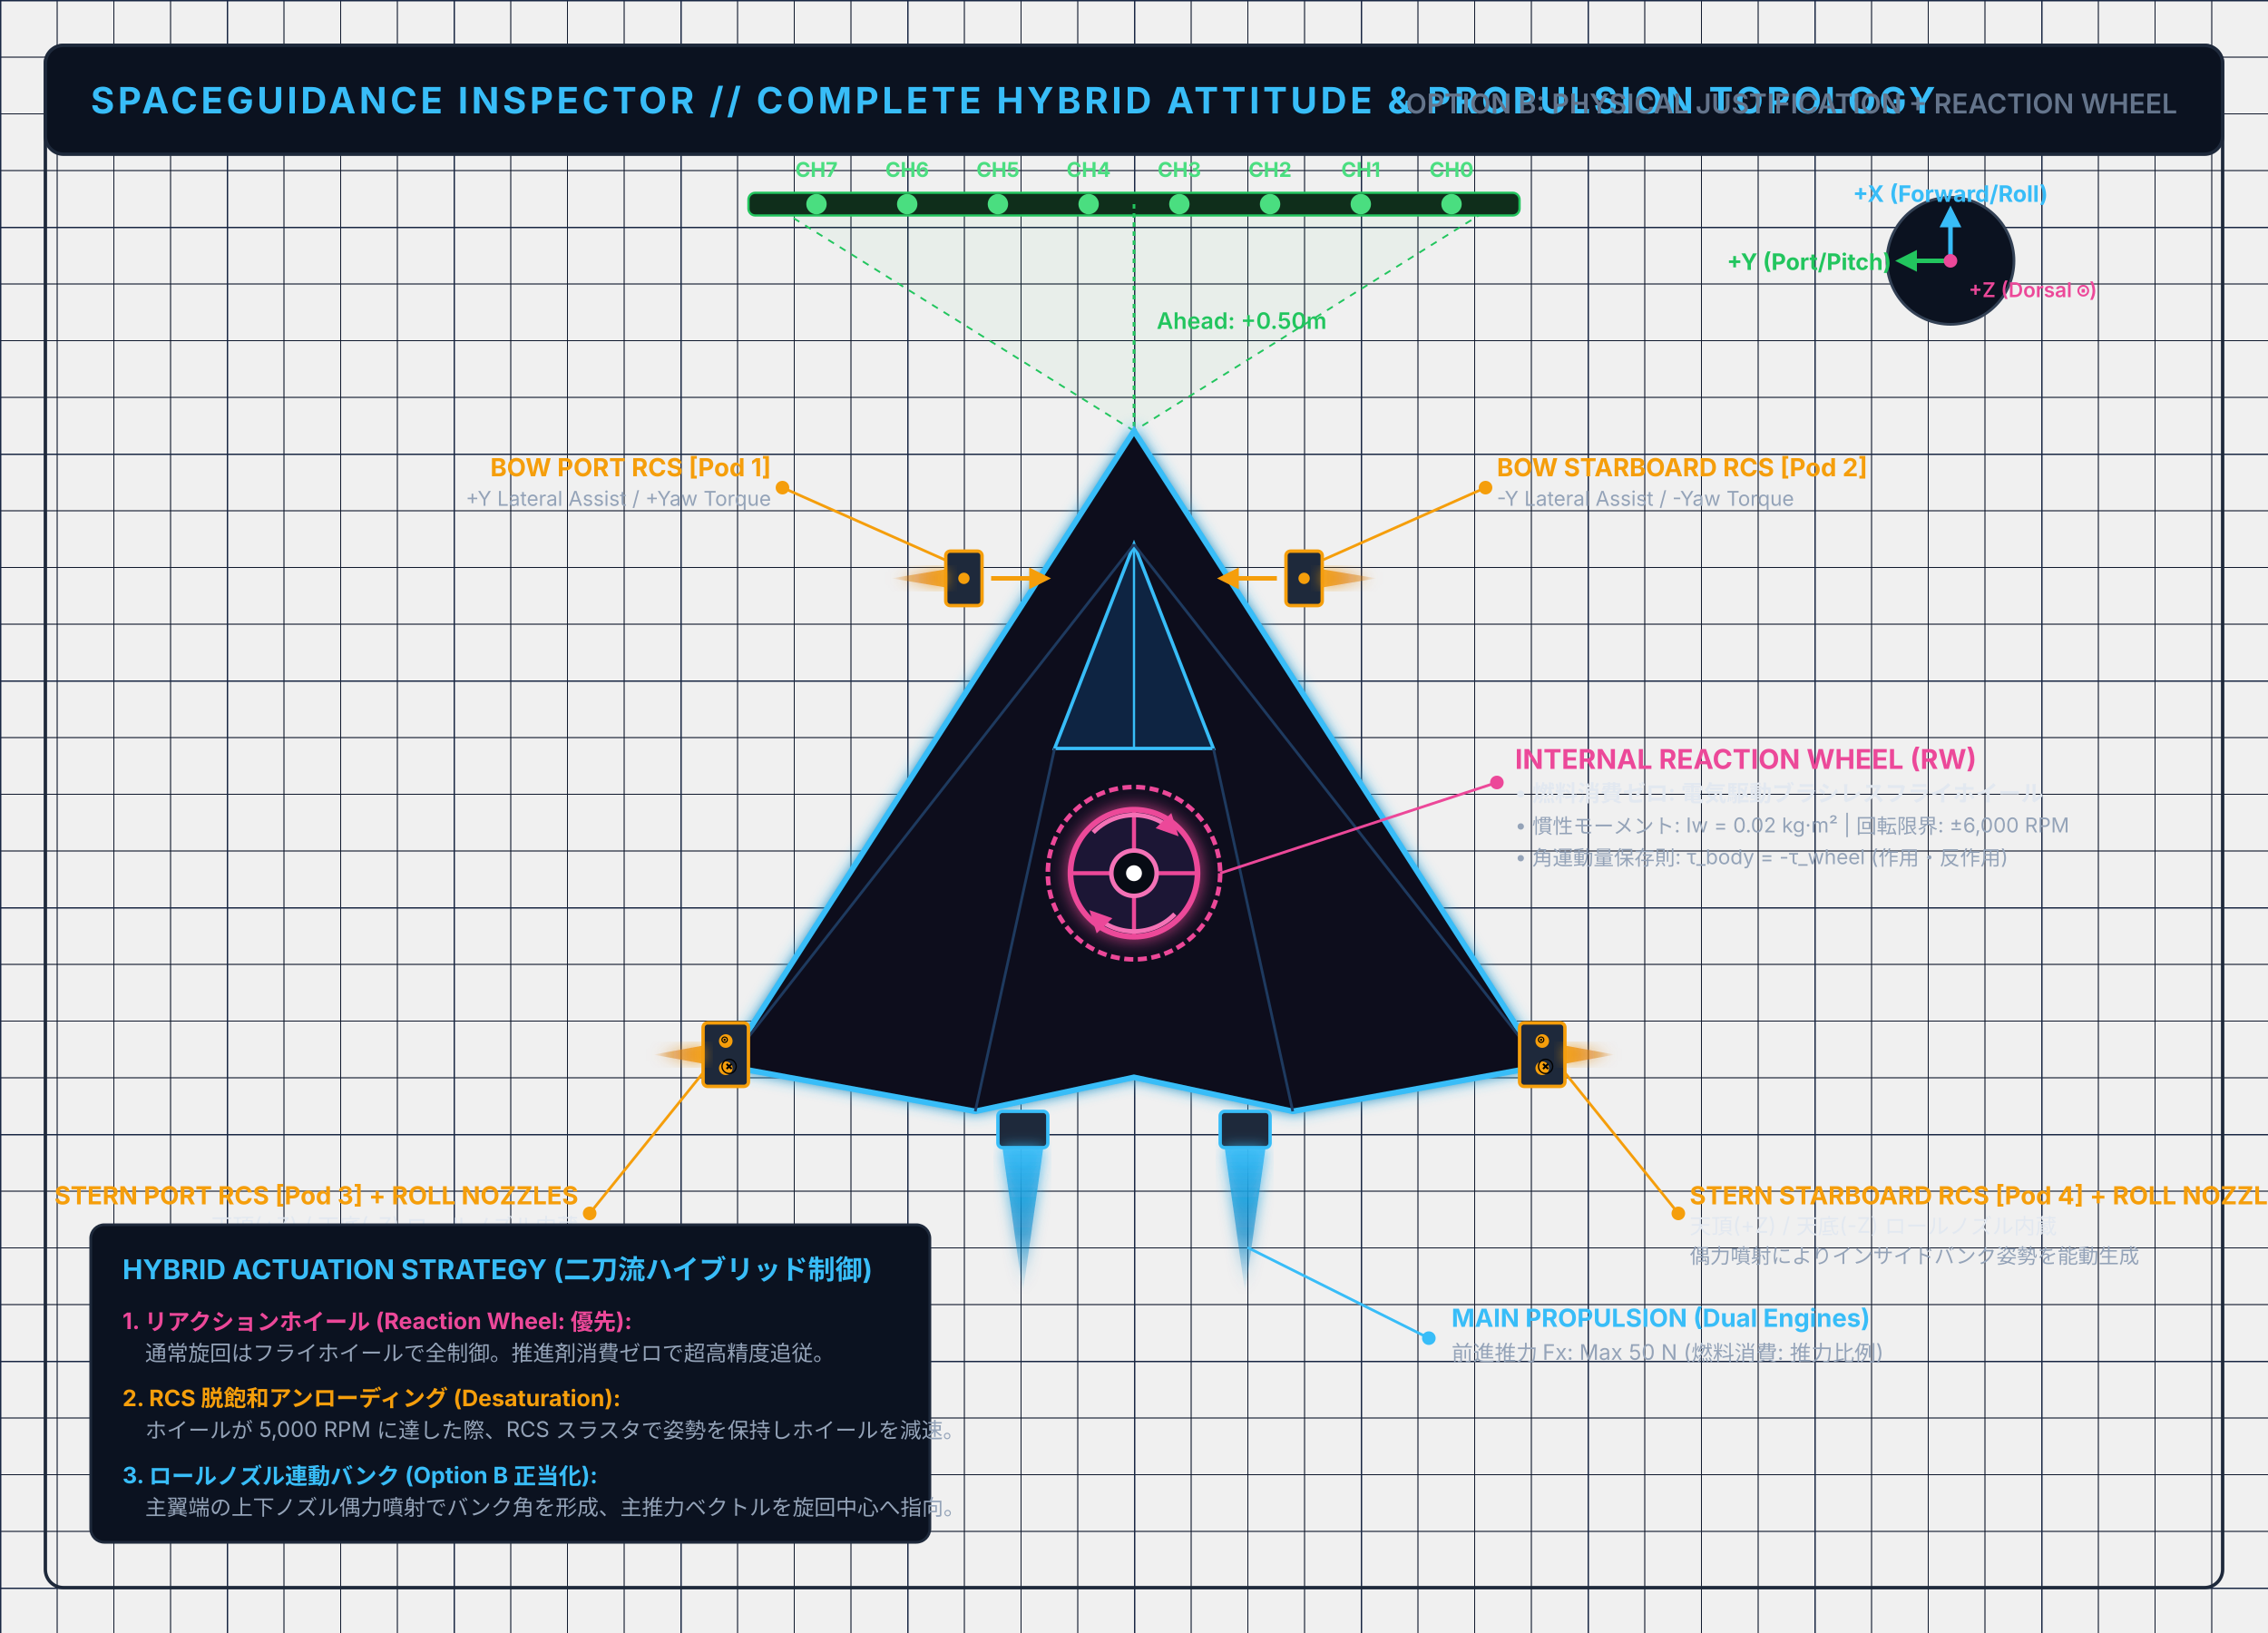
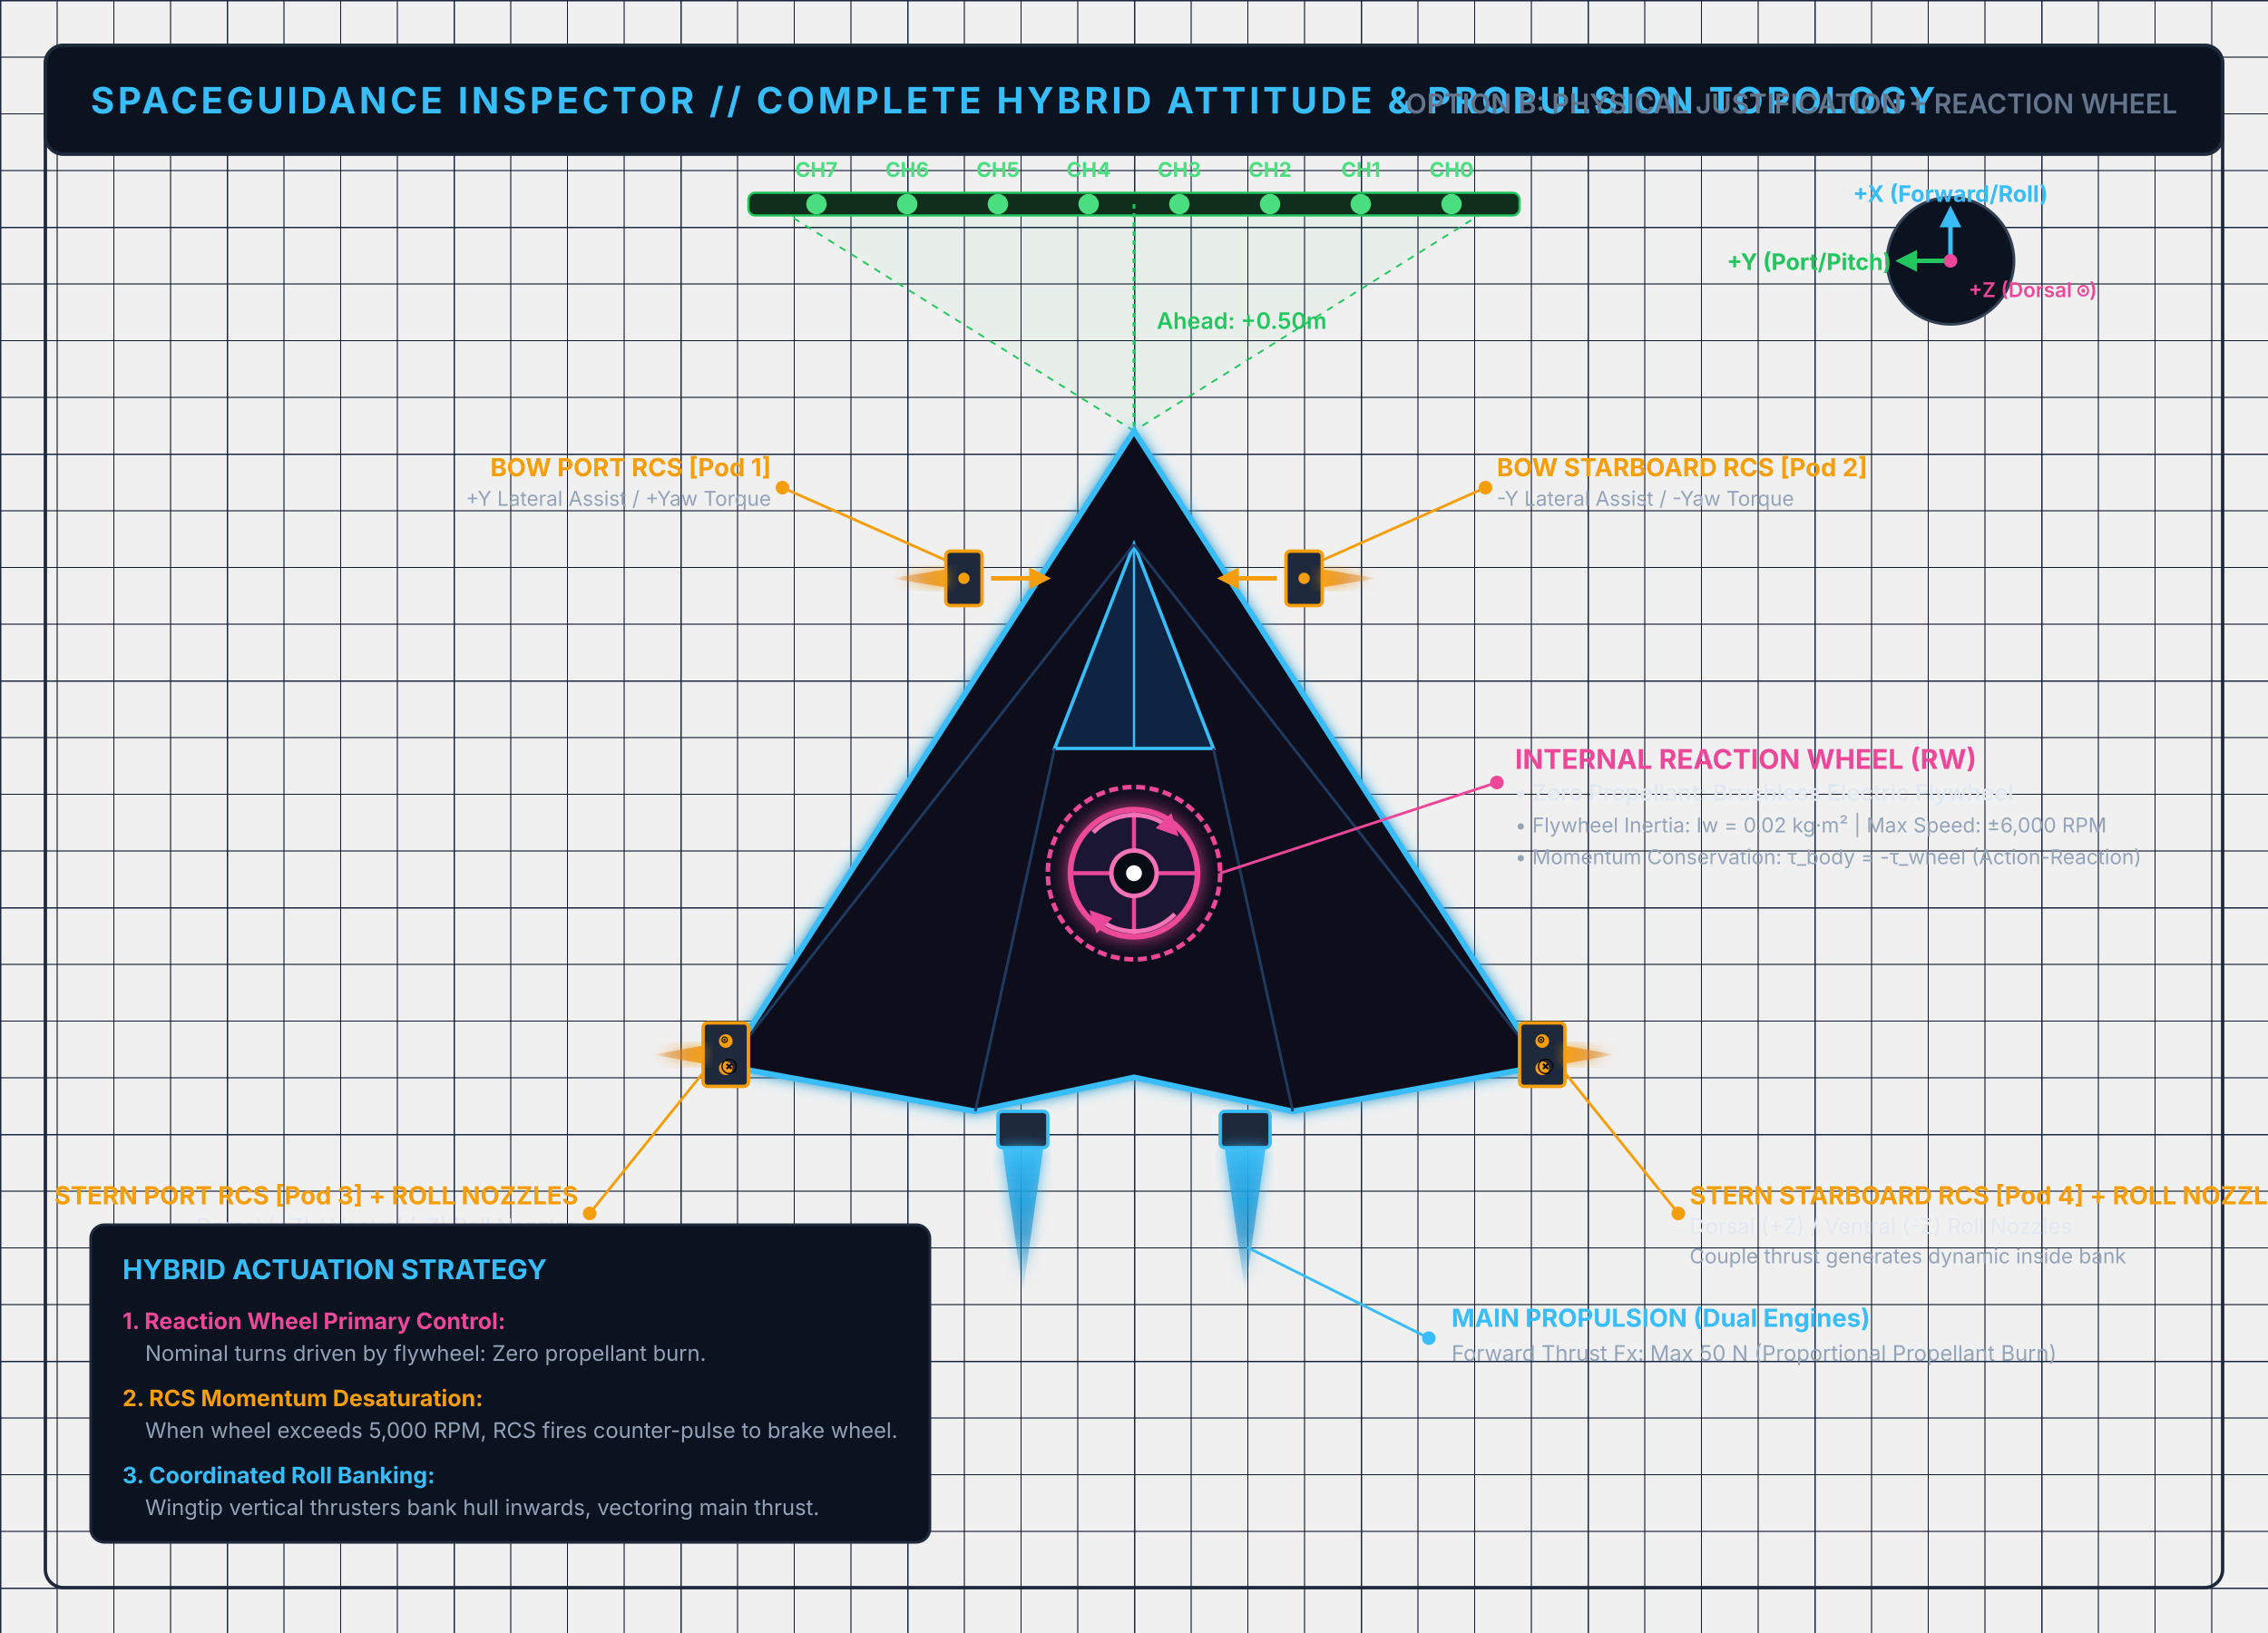
<svg xmlns="http://www.w3.org/2000/svg" viewBox="0 0 1000 720" width="100%" height="100%" style="background:#070b14; font-family:'Inter', -apple-system, BlinkMacSystemFont, 'Segoe UI', Roboto, monospace;">
  <defs>
    <pattern id="grid" width="25" height="25" patternUnits="userSpaceOnUse">
      <path d="M 25 0 L 0 0 0 25" fill="none" stroke="#10192d" stroke-width="0.8" />
    </pattern>
    <pattern id="majorGrid" width="100" height="100" patternUnits="userSpaceOnUse">
      <path d="M 100 0 L 0 0 0 100" fill="none" stroke="#192744" stroke-width="1.2" />
    </pattern>
    <filter id="glow-cyan" x="-20%" y="-20%" width="140%" height="140%">
      <feGaussianBlur stdDeviation="3" result="blur" />
      <feComposite in="SourceGraphic" in2="blur" operator="over" />
    </filter>
    <filter id="glow-green" x="-20%" y="-20%" width="140%" height="140%">
      <feGaussianBlur stdDeviation="3.5" result="blur" />
      <feComposite in="SourceGraphic" in2="blur" operator="over" />
    </filter>
    <filter id="glow-orange" x="-20%" y="-20%" width="140%" height="140%">
      <feGaussianBlur stdDeviation="3" result="blur" />
      <feComposite in="SourceGraphic" in2="blur" operator="over" />
    </filter>
    <filter id="glow-magenta" x="-20%" y="-20%" width="140%" height="140%">
      <feGaussianBlur stdDeviation="3.5" result="blur" />
      <feComposite in="SourceGraphic" in2="blur" operator="over" />
    </filter>
    <linearGradient id="mainPlume" x1="0" y1="0" x2="0" y2="1">
      <stop offset="0%" stop-color="#38bdf8" stop-opacity="0.9" />
      <stop offset="60%" stop-color="#0284c7" stop-opacity="0.5" />
      <stop offset="100%" stop-color="#0284c7" stop-opacity="0" />
    </linearGradient>
    <linearGradient id="rcsPlumeH" x1="0" y1="0" x2="1" y2="0">
      <stop offset="0%" stop-color="#f59e0b" stop-opacity="0.9" />
      <stop offset="70%" stop-color="#d97706" stop-opacity="0.4" />
      <stop offset="100%" stop-color="#d97706" stop-opacity="0" />
    </linearGradient>
    <linearGradient id="rcsPlumeHRev" x1="1" y1="0" x2="0" y2="0">
      <stop offset="0%" stop-color="#f59e0b" stop-opacity="0.9" />
      <stop offset="70%" stop-color="#d97706" stop-opacity="0.4" />
      <stop offset="100%" stop-color="#d97706" stop-opacity="0" />
    </linearGradient>
    <marker id="arrow-cyan" viewBox="0 0 10 10" refX="6" refY="5" markerWidth="6" markerHeight="6" orient="auto-start-reverse">
      <path d="M 0 1 L 8 5 L 0 9 z" fill="#38bdf8" />
    </marker>
    <marker id="arrow-orange" viewBox="0 0 10 10" refX="6" refY="5" markerWidth="6" markerHeight="6" orient="auto-start-reverse">
      <path d="M 0 1 L 8 5 L 0 9 z" fill="#f59e0b" />
    </marker>
    <marker id="arrow-green" viewBox="0 0 10 10" refX="6" refY="5" markerWidth="6" markerHeight="6" orient="auto-start-reverse">
      <path d="M 0 1 L 8 5 L 0 9 z" fill="#22c55e" />
    </marker>
    <marker id="arrow-magenta" viewBox="0 0 10 10" refX="6" refY="5" markerWidth="6" markerHeight="6" orient="auto-start-reverse">
      <path d="M 0 1 L 8 5 L 0 9 z" fill="#ec4899" />
    </marker>
  </defs>
  <rect width="1000" height="720" fill="url(#grid)" />
  <rect width="1000" height="720" fill="url(#majorGrid)" />
  <rect x="20" y="20" width="960" height="680" rx="8" fill="none" stroke="#1e293b" stroke-width="1.5" />
  <rect x="20" y="20" width="960" height="48" rx="8" fill="#0b1220" stroke="#1e293b" stroke-width="1.5" />
  <text x="40" y="50" fill="#38bdf8" font-size="16" font-weight="700" letter-spacing="1.5">SPACEGUIDANCE INSPECTOR // COMPLETE HYBRID ATTITUDE &amp; PROPULSION TOPOLOGY</text>
  <text x="960" y="50" fill="#64748b" font-size="12" text-anchor="end" font-weight="600">OPTION B: PHYSICAL JUSTIFICATION + REACTION WHEEL</text>
  <g transform="translate(860, 115)">
    <circle cx="0" cy="0" r="28" fill="#0b1220" stroke="#334155" stroke-width="1.2" />
    <line x1="0" y1="0" x2="0" y2="-22" stroke="#38bdf8" stroke-width="2" marker-end="url(#arrow-cyan)" />
    <text x="0" y="-26" fill="#38bdf8" font-size="10" font-weight="700" text-anchor="middle">+X (Forward/Roll)</text>
    <line x1="0" y1="0" x2="-22" y2="0" stroke="#22c55e" stroke-width="2" marker-end="url(#arrow-green)" />
    <text x="-26" y="4" fill="#22c55e" font-size="10" font-weight="700" text-anchor="end">+Y (Port/Pitch)</text>
    <circle cx="0" cy="0" r="3" fill="#ec4899" />
    <text x="8" y="16" fill="#ec4899" font-size="9" font-weight="600">+Z (Dorsal ⊙)</text>
  </g>
  <polygon points="500,190 340,90 660,90" fill="#22c55e" fill-opacity="0.04" stroke="#22c55e" stroke-width="0.8" stroke-dasharray="3,3" />
  <line x1="340" y1="90" x2="660" y2="90" stroke="#22c55e" stroke-width="3.5" filter="url(#glow-green)" />
  <rect x="330" y="85" width="340" height="10" rx="3" fill="#0f2e1b" stroke="#22c55e" stroke-width="1" />
  <g>
    <circle cx="360" cy="90" r="4.5" fill="#4ade80" />
    <text x="360" y="78" fill="#4ade80" font-size="9" font-weight="700" text-anchor="middle">CH7</text>
    <circle cx="400" cy="90" r="4.5" fill="#4ade80" />
    <text x="400" y="78" fill="#4ade80" font-size="9" font-weight="700" text-anchor="middle">CH6</text>
    <circle cx="440" cy="90" r="4.5" fill="#4ade80" />
    <text x="440" y="78" fill="#4ade80" font-size="9" font-weight="700" text-anchor="middle">CH5</text>
    <circle cx="480" cy="90" r="4.5" fill="#4ade80" />
    <text x="480" y="78" fill="#4ade80" font-size="9" font-weight="700" text-anchor="middle">CH4</text>
    <circle cx="520" cy="90" r="4.5" fill="#4ade80" />
    <text x="520" y="78" fill="#4ade80" font-size="9" font-weight="700" text-anchor="middle">CH3</text>
    <circle cx="560" cy="90" r="4.5" fill="#4ade80" />
    <text x="560" y="78" fill="#4ade80" font-size="9" font-weight="700" text-anchor="middle">CH2</text>
    <circle cx="600" cy="90" r="4.5" fill="#4ade80" />
    <text x="600" y="78" fill="#4ade80" font-size="9" font-weight="700" text-anchor="middle">CH1</text>
    <circle cx="640" cy="90" r="4.5" fill="#4ade80" />
    <text x="640" y="78" fill="#4ade80" font-size="9" font-weight="700" text-anchor="middle">CH0</text>
  </g>
  <line x1="500" y1="90" x2="500" y2="190" stroke="#22c55e" stroke-width="1.2" stroke-dasharray="2,2" />
  <text x="510" y="145" fill="#22c55e" font-size="10" font-weight="600">Ahead: +0.50m</text>
  <polygon points="500,190 320,470 430,490 500,475 570,490 680,470" fill="#08101e" stroke="#38bdf8" stroke-width="2.5" filter="url(#glow-cyan)" />
  <polygon points="500,240 465,330 535,330" fill="#0e2442" stroke="#38bdf8" stroke-width="1.5" />
  <line x1="500" y1="240" x2="500" y2="330" stroke="#38bdf8" stroke-width="1" />
  <line x1="500" y1="240" x2="320" y2="470" stroke="#1e3a5f" stroke-width="1.2" />
  <line x1="500" y1="240" x2="680" y2="470" stroke="#1e3a5f" stroke-width="1.2" />
  <line x1="465" y1="330" x2="430" y2="490" stroke="#1e3a5f" stroke-width="1.2" />
  <line x1="535" y1="330" x2="570" y2="490" stroke="#1e3a5f" stroke-width="1.2" />
  <g transform="translate(500, 385)">
    <circle cx="0" cy="0" r="38" fill="#110e20" stroke="#ec4899" stroke-width="2" stroke-dasharray="4,2" />
    <circle cx="0" cy="0" r="28" fill="#1f1435" stroke="#ec4899" stroke-width="2.5" filter="url(#glow-magenta)" />
    <line x1="-28" y1="0" x2="28" y2="0" stroke="#ec4899" stroke-width="1.8" />
    <line x1="0" y1="-28" x2="0" y2="28" stroke="#ec4899" stroke-width="1.8" />
    <circle cx="0" cy="0" r="10" fill="#070b14" stroke="#f472b6" stroke-width="2" />
    <circle cx="0" cy="0" r="3.5" fill="#ffffff" />
    <path d="M -18,-18 A 25 25 0 0 1 18,-18" fill="none" stroke="#f472b6" stroke-width="2" marker-end="url(#arrow-magenta)" />
    <path d="M 18,18 A 25 25 0 0 1 -18,18" fill="none" stroke="#f472b6" stroke-width="2" marker-end="url(#arrow-magenta)" />
    <line x1="38" y1="0" x2="160" y2="-40" stroke="#ec4899" stroke-width="1.2" />
    <circle cx="160" cy="-40" r="3" fill="#ec4899" />
    <text x="168" y="-46" fill="#ec4899" font-size="12" font-weight="700">INTERNAL REACTION WHEEL (RW)</text>
-     <text x="168" y="-32" fill="#e2e8f0" font-size="10" font-weight="600">• 燃料消費ゼロ: 電気駆動ブラシレスフライホイール</text>
-     <text x="168" y="-18" fill="#94a3b8" font-size="9">• 慣性モーメント: Iw = 0.02 kg·m² | 回転限界: ±6,000 RPM</text>
-     <text x="168" y="-4" fill="#94a3b8" font-size="9">• 角運動量保存則: τ_body = -τ_wheel (作用・反作用)</text>
+     <text x="168" y="-32" fill="#e2e8f0" font-size="10" font-weight="600">• Zero Propellant: Brushless Electric Flywheel</text>
+     <text x="168" y="-18" fill="#94a3b8" font-size="9">• Flywheel Inertia: Iw = 0.02 kg·m² | Max Speed: ±6,000 RPM</text>
+     <text x="168" y="-4" fill="#94a3b8" font-size="9">• Momentum Conservation: τ_body = -τ_wheel (Action-Reaction)</text>
  </g>
  <rect x="440" y="490" width="22" height="16" rx="2" fill="#1e293b" stroke="#38bdf8" stroke-width="1.5" />
  <rect x="538" y="490" width="22" height="16" rx="2" fill="#1e293b" stroke="#38bdf8" stroke-width="1.5" />
  <polygon points="442,506 460,506 451,570" fill="url(#mainPlume)" filter="url(#glow-cyan)" />
  <polygon points="540,506 558,506 549,570" fill="url(#mainPlume)" filter="url(#glow-cyan)" />
  <line x1="550" y1="550" x2="630" y2="590" stroke="#38bdf8" stroke-width="1.2" />
  <circle cx="630" cy="590" r="3" fill="#38bdf8" />
  <text x="640" y="585" fill="#38bdf8" font-size="11" font-weight="700">MAIN PROPULSION (Dual Engines)</text>
-   <text x="640" y="600" fill="#94a3b8" font-size="9.5">前進推力 Fx: Max 50 N (燃料消費: 推力比例)</text>
+   <text x="640" y="600" fill="#94a3b8" font-size="9.5">Forward Thrust Fx: Max 50 N (Proportional Propellant Burn)</text>
  <g transform="translate(425, 255)">
    <rect x="-8" y="-12" width="16" height="24" rx="2" fill="#1e293b" stroke="#f59e0b" stroke-width="1.5" />
    <circle cx="0" cy="0" r="2.5" fill="#f59e0b" />
    <polygon points="-8,-4 -8,4 -32,0" fill="url(#rcsPlumeHRev)" filter="url(#glow-orange)" />
    <line x1="12" y1="0" x2="36" y2="0" stroke="#f59e0b" stroke-width="2" marker-end="url(#arrow-orange)" />
    <line x1="-8" y1="-8" x2="-80" y2="-40" stroke="#f59e0b" stroke-width="1.2" />
    <circle cx="-80" cy="-40" r="3" fill="#f59e0b" />
    <text x="-85" y="-45" fill="#f59e0b" font-size="11" font-weight="700" text-anchor="end">BOW PORT RCS [Pod 1]</text>
    <text x="-85" y="-32" fill="#94a3b8" font-size="9" text-anchor="end">+Y Lateral Assist / +Yaw Torque</text>
  </g>
  <g transform="translate(575, 255)">
    <rect x="-8" y="-12" width="16" height="24" rx="2" fill="#1e293b" stroke="#f59e0b" stroke-width="1.5" />
    <circle cx="0" cy="0" r="2.5" fill="#f59e0b" />
    <polygon points="8,-4 8,4 32,0" fill="url(#rcsPlumeH)" filter="url(#glow-orange)" />
    <line x1="-12" y1="0" x2="-36" y2="0" stroke="#f59e0b" stroke-width="2" marker-end="url(#arrow-orange)" />
    <line x1="8" y1="-8" x2="80" y2="-40" stroke="#f59e0b" stroke-width="1.2" />
    <circle cx="80" cy="-40" r="3" fill="#f59e0b" />
    <text x="85" y="-45" fill="#f59e0b" font-size="11" font-weight="700">BOW STARBOARD RCS [Pod 2]</text>
    <text x="85" y="-32" fill="#94a3b8" font-size="9">-Y Lateral Assist / -Yaw Torque</text>
  </g>
  <g transform="translate(320, 465)">
    <rect x="-10" y="-14" width="20" height="28" rx="2" fill="#1e293b" stroke="#f59e0b" stroke-width="1.5" />
    <polygon points="-10,-4 -10,4 -32,0" fill="url(#rcsPlumeHRev)" filter="url(#glow-orange)" />
    <circle cx="0" cy="-6" r="3" fill="#f59e0b" />
    <text x="-2" y="-5" fill="#000" font-size="5" font-weight="900">⊙</text>
    <circle cx="0" cy="6" r="3" fill="#f59e0b" />
    <text x="-2" y="7" fill="#000" font-size="5" font-weight="900">⊗</text>
    <line x1="-10" y1="8" x2="-60" y2="70" stroke="#f59e0b" stroke-width="1.2" />
    <circle cx="-60" cy="70" r="3" fill="#f59e0b" />
    <text x="-65" y="66" fill="#f59e0b" font-size="11" font-weight="700" text-anchor="end">STERN PORT RCS [Pod 3] + ROLL NOZZLES</text>
-     <text x="-65" y="79" fill="#e2e8f0" font-size="9.5" text-anchor="end">天頂(+Z) / 天底(-Z) ロールノズル内蔵</text>
-     <text x="-65" y="92" fill="#94a3b8" font-size="9" text-anchor="end">偶力噴射によりインサイドバンク姿勢を能動生成</text>
+     <text x="-65" y="79" fill="#e2e8f0" font-size="9.5" text-anchor="end">Dorsal (+Z) / Ventral (-Z) Roll Nozzles</text>
+     <text x="-65" y="92" fill="#94a3b8" font-size="9" text-anchor="end">Couple thrust generates dynamic inside bank</text>
  </g>
  <g transform="translate(680, 465)">
    <rect x="-10" y="-14" width="20" height="28" rx="2" fill="#1e293b" stroke="#f59e0b" stroke-width="1.5" />
    <polygon points="10,-4 10,4 32,0" fill="url(#rcsPlumeH)" filter="url(#glow-orange)" />
    <circle cx="0" cy="-6" r="3" fill="#f59e0b" />
    <text x="-2" y="-5" fill="#000" font-size="5" font-weight="900">⊙</text>
    <circle cx="0" cy="6" r="3" fill="#f59e0b" />
    <text x="-2" y="7" fill="#000" font-size="5" font-weight="900">⊗</text>
    <line x1="10" y1="8" x2="60" y2="70" stroke="#f59e0b" stroke-width="1.2" />
    <circle cx="60" cy="70" r="3" fill="#f59e0b" />
    <text x="65" y="66" fill="#f59e0b" font-size="11" font-weight="700">STERN STARBOARD RCS [Pod 4] + ROLL NOZZLES</text>
-     <text x="65" y="79" fill="#e2e8f0" font-size="9.5">天頂(+Z) / 天底(-Z) ロールノズル内蔵</text>
-     <text x="65" y="92" fill="#94a3b8" font-size="9">偶力噴射によりインサイドバンク姿勢を能動生成</text>
+     <text x="65" y="79" fill="#e2e8f0" font-size="9.5">Dorsal (+Z) / Ventral (-Z) Roll Nozzles</text>
+     <text x="65" y="92" fill="#94a3b8" font-size="9">Couple thrust generates dynamic inside bank</text>
  </g>
  <g transform="translate(40, 540)">
    <rect x="0" y="0" width="370" height="140" rx="6" fill="#0b1220" stroke="#1e293b" stroke-width="1.2" />
-     <text x="14" y="24" fill="#38bdf8" font-size="12" font-weight="700">HYBRID ACTUATION STRATEGY (二刀流ハイブリッド制御)</text>
-     <text x="14" y="46" fill="#ec4899" font-size="10" font-weight="700">1. リアクションホイール (Reaction Wheel: 優先):</text>
-     <text x="24" y="60" fill="#94a3b8" font-size="9.5">通常旋回はフライホイールで全制御。推進剤消費ゼロで超高精度追従。</text>
-     <text x="14" y="80" fill="#f59e0b" font-size="10" font-weight="700">2. RCS 脱飽和アンローディング (Desaturation):</text>
-     <text x="24" y="94" fill="#94a3b8" font-size="9.5">ホイールが 5,000 RPM に達した際、RCS スラスタで姿勢を保持しホイールを減速。</text>
-     <text x="14" y="114" fill="#38bdf8" font-size="10" font-weight="700">3. ロールノズル連動バンク (Option B 正当化):</text>
-     <text x="24" y="128" fill="#94a3b8" font-size="9.5">主翼端の上下ノズル偶力噴射でバンク角を形成、主推力ベクトルを旋回中心へ指向。</text>
+     <text x="14" y="24" fill="#38bdf8" font-size="12" font-weight="700">HYBRID ACTUATION STRATEGY</text>
+     <text x="14" y="46" fill="#ec4899" font-size="10" font-weight="700">1. Reaction Wheel Primary Control:</text>
+     <text x="24" y="60" fill="#94a3b8" font-size="9.5">Nominal turns driven by flywheel: Zero propellant burn.</text>
+     <text x="14" y="80" fill="#f59e0b" font-size="10" font-weight="700">2. RCS Momentum Desaturation:</text>
+     <text x="24" y="94" fill="#94a3b8" font-size="9.5">When wheel exceeds 5,000 RPM, RCS fires counter-pulse to brake wheel.</text>
+     <text x="14" y="114" fill="#38bdf8" font-size="10" font-weight="700">3. Coordinated Roll Banking:</text>
+     <text x="24" y="128" fill="#94a3b8" font-size="9.5">Wingtip vertical thrusters bank hull inwards, vectoring main thrust.</text>
  </g>
</svg>
